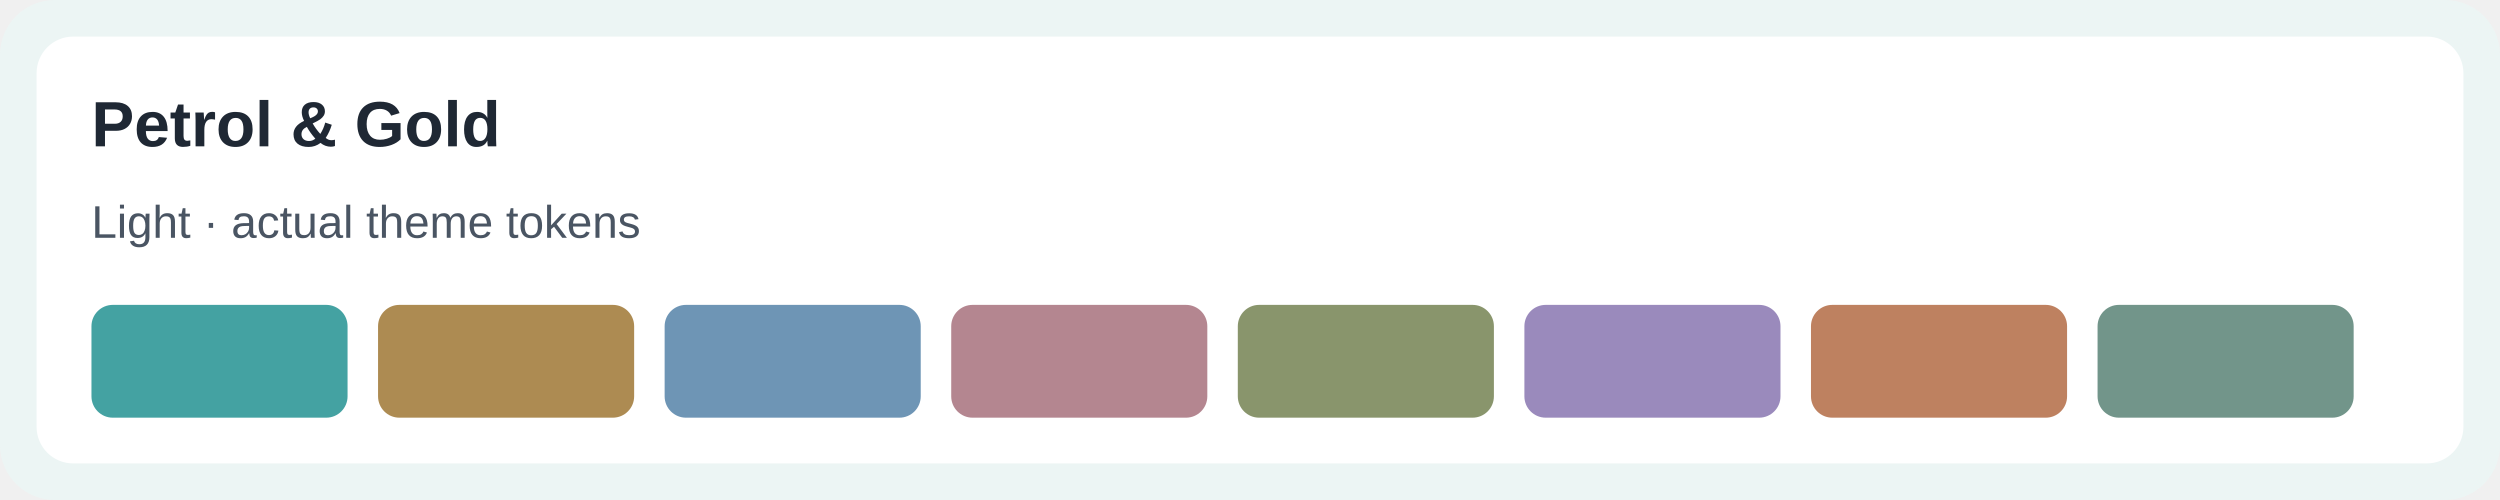
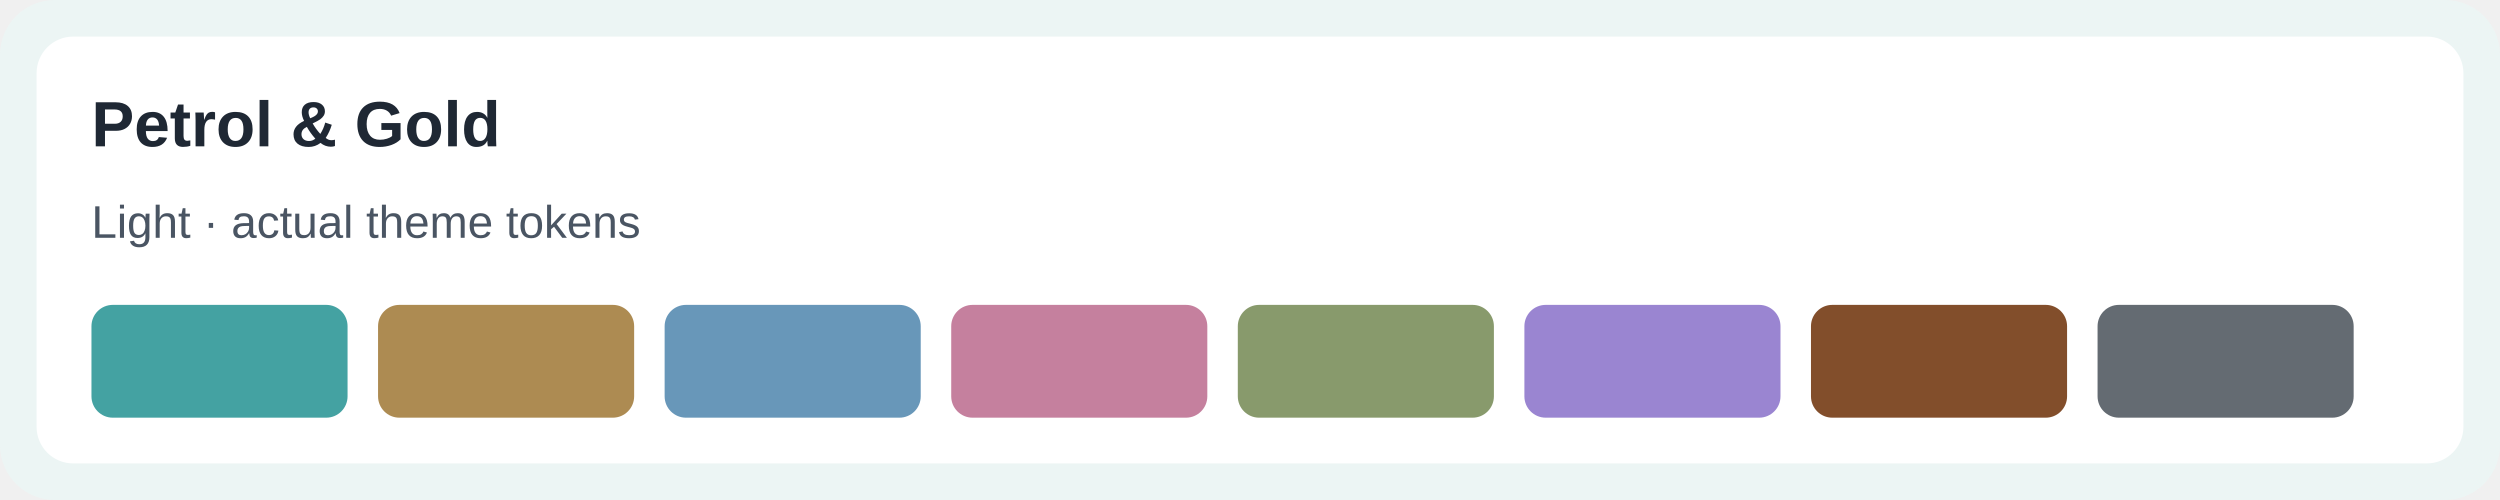
<svg xmlns="http://www.w3.org/2000/svg" width="820" height="164" viewBox="0 0 820 164">
  <rect width="820" height="164" rx="18" fill="#ECF5F4" />
  <rect x="12" y="12" width="796" height="140" rx="12" fill="#FFFFFF" />
  <text x="30" y="48" fill="#1F2834" font-family="Segoe UI,Arial,sans-serif" font-size="21" font-weight="650">Petrol &amp; Gold</text>
  <text x="30" y="78" fill="#4A5563" font-family="Segoe UI,Arial,sans-serif" font-size="15">Light · actual theme tokens</text>
  <rect x="30" y="100" width="84" height="37" rx="7" fill="#44A2A2" />
  <rect x="124" y="100" width="84" height="37" rx="7" fill="#AD8B52" />
-   <rect x="218" y="100" width="84" height="37" rx="7" fill="#6E95B5" />
-   <rect x="312" y="100" width="84" height="37" rx="7" fill="#B48690" />
-   <rect x="406" y="100" width="84" height="37" rx="7" fill="#89956C" />
-   <rect x="500" y="100" width="84" height="37" rx="7" fill="#9A8ABC" />
-   <rect x="594" y="100" width="84" height="37" rx="7" fill="#BE8160" />
-   <rect x="688" y="100" width="84" height="37" rx="7" fill="#72958A" />
+   <rect x="218" y="100" width="84" height="37" rx="7" fill="#6897B9" />
+   <rect x="312" y="100" width="84" height="37" rx="7" fill="#C5809E" />
+   <rect x="406" y="100" width="84" height="37" rx="7" fill="#889A6C" />
+   <rect x="500" y="100" width="84" height="37" rx="7" fill="#9A85D1" />
+   <rect x="594" y="100" width="84" height="37" rx="7" fill="#824E2B" />
+   <rect x="688" y="100" width="84" height="37" rx="7" fill="#646B72" />
</svg>
